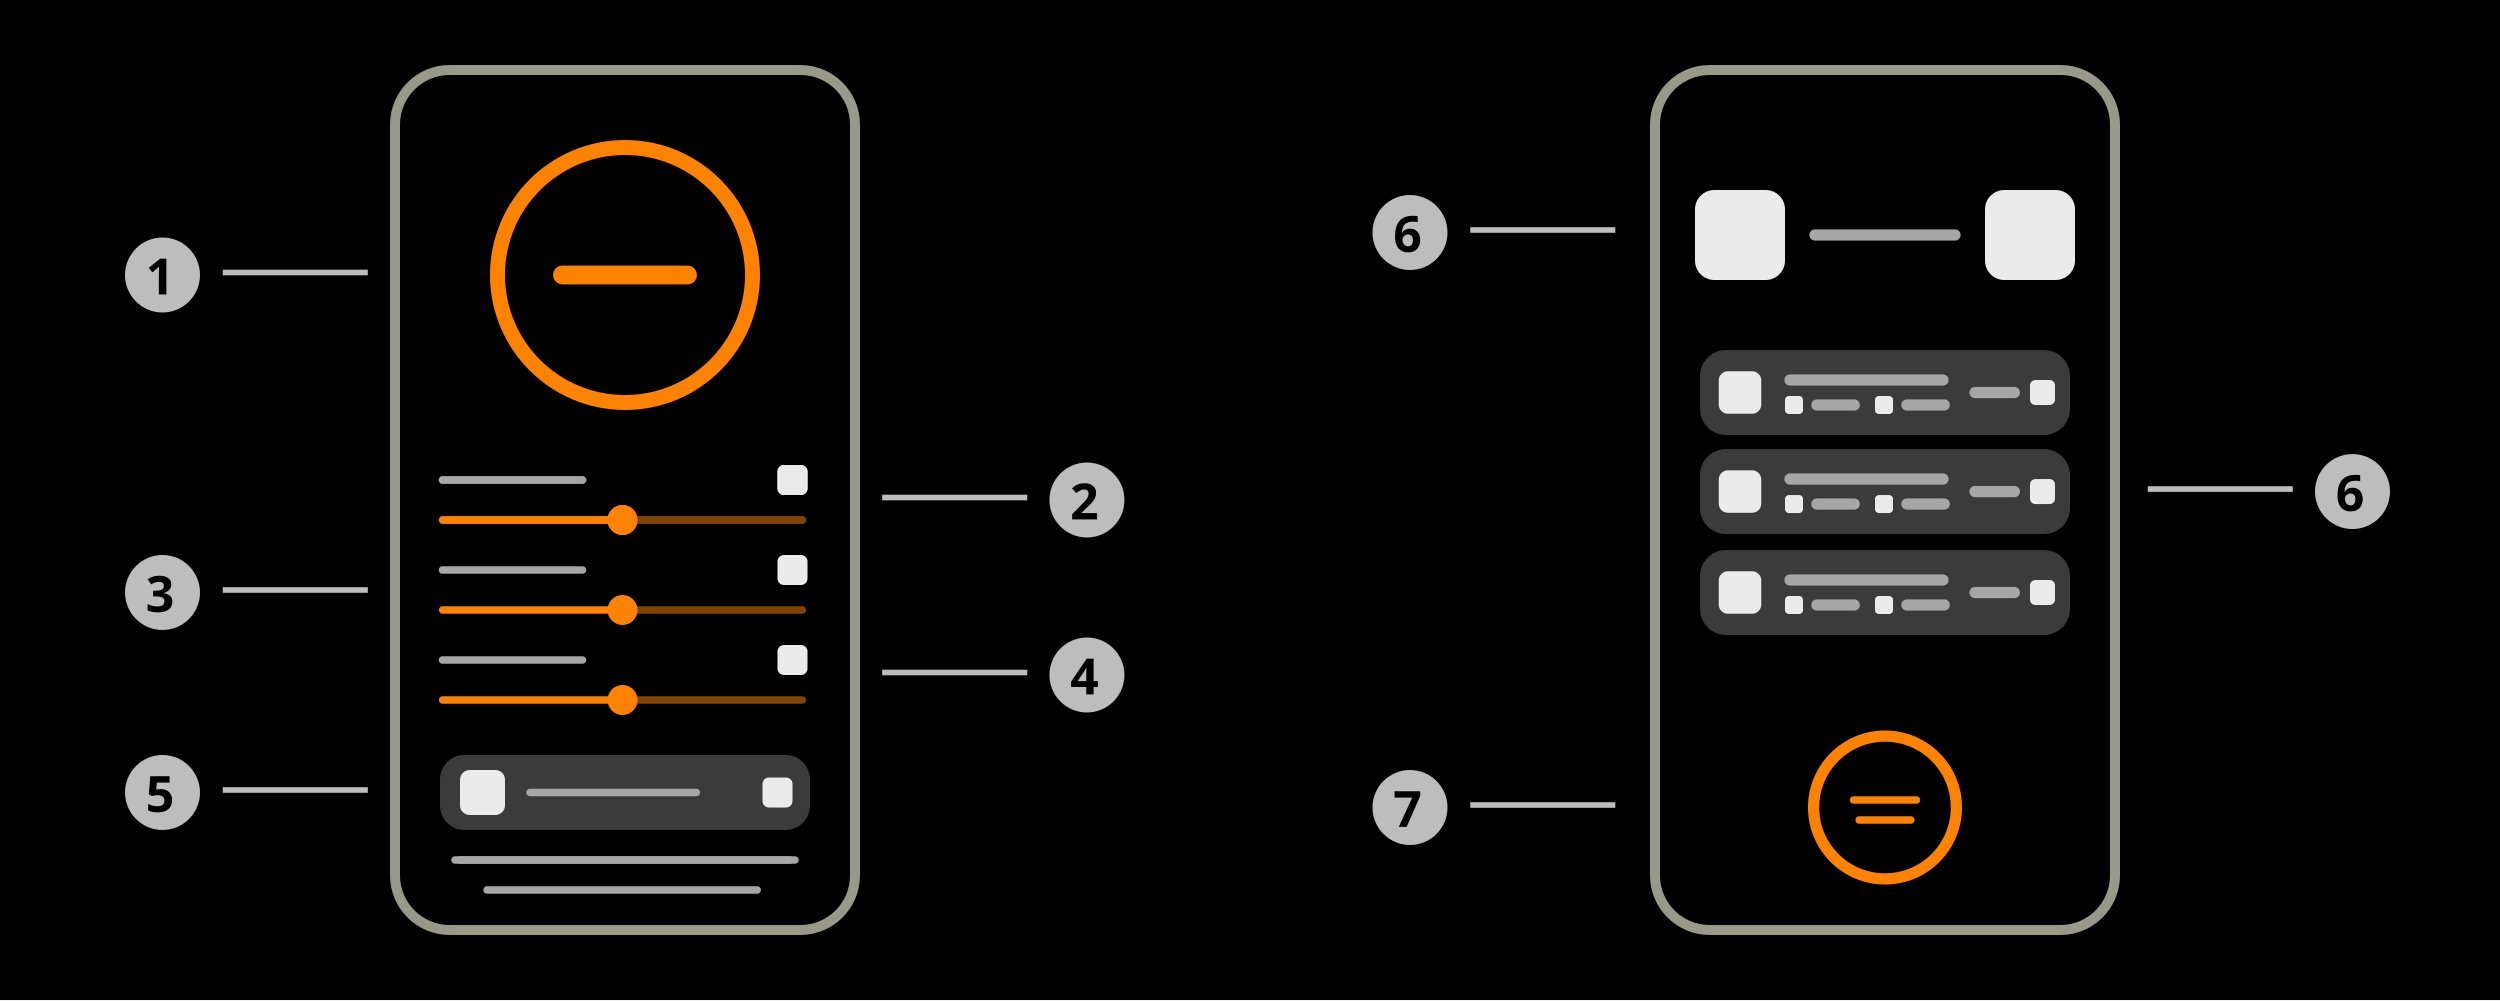
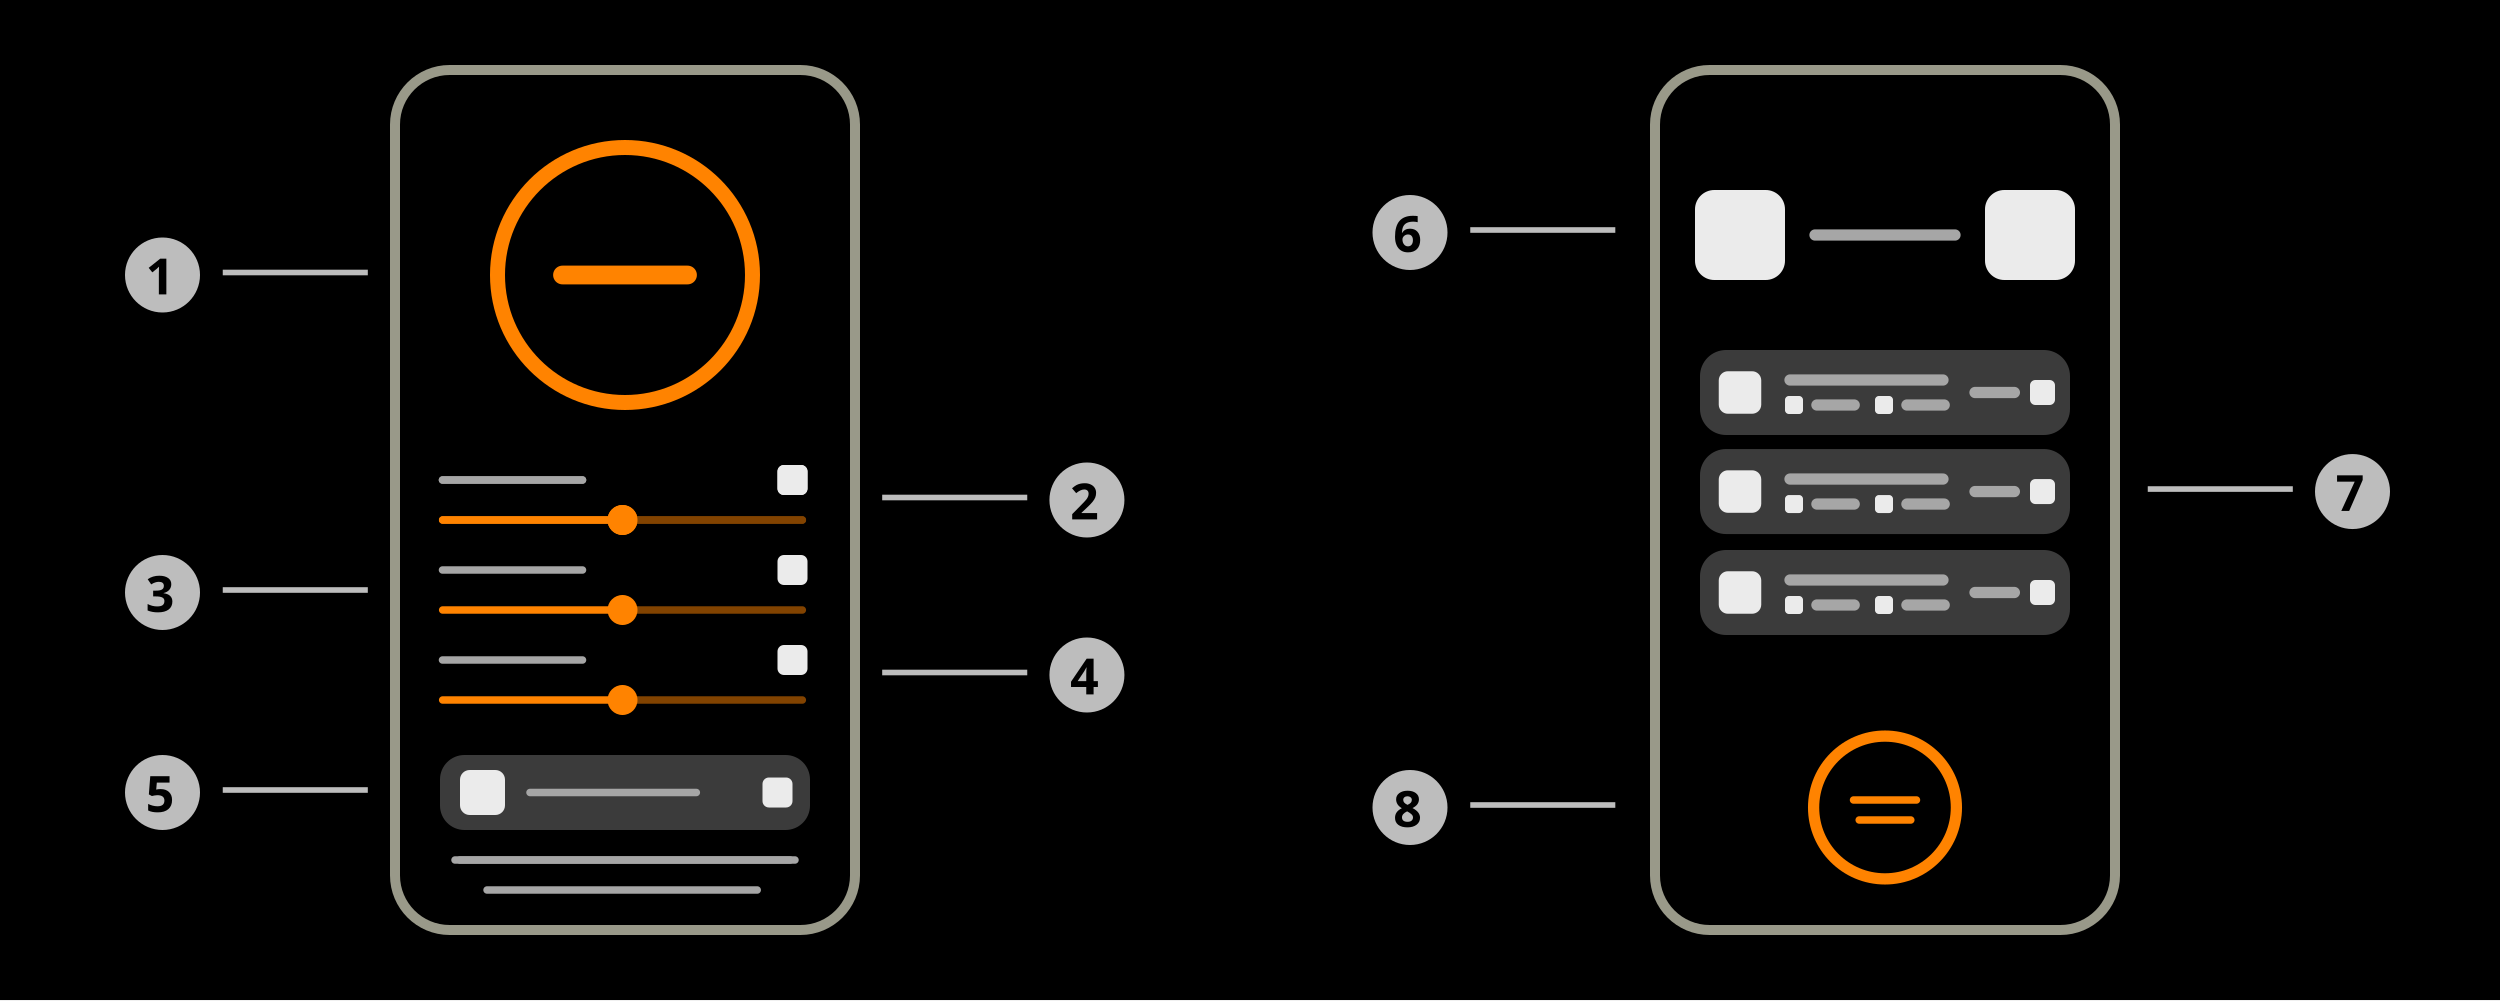
<svg xmlns="http://www.w3.org/2000/svg" style="isolation:isolate" viewBox="0 0 500 200" width="500pt" height="200pt">
  <defs>
-     <clipPath id="_clipPath_ihtjK7A5fgD6vMZxoj58no7XjFiNuuD1">
+     <clipPath id="_clipPath_P6Bv1d9yN2keWxJhAZwCXTGOUWUJVXUL">
      <rect width="500" height="200" />
    </clipPath>
  </defs>
-   <g clip-path="url(#_clipPath_ihtjK7A5fgD6vMZxoj58no7XjFiNuuD1)">
+   <g clip-path="url(#_clipPath_P6Bv1d9yN2keWxJhAZwCXTGOUWUJVXUL)">
    <rect width="500" height="200" style="fill:rgb(0,0,0)" />
    <path d="M 89.919 14 L 160.081 14 C 166.107 14 171 18.893 171 24.919 L 171 175.081 C 171 181.107 166.107 186 160.081 186 L 89.919 186 C 83.893 186 79 181.107 79 175.081 L 79 24.919 C 79 18.893 83.893 14 89.919 14 Z" style="fill:none;stroke:#999989;stroke-width:2;stroke-linecap:square;stroke-miterlimit:2;" />
    <path d="M 341.919 14 L 412.081 14 C 418.107 14 423 18.893 423 24.919 L 423 175.081 C 423 181.107 418.107 186 412.081 186 L 341.919 186 C 335.893 186 331 181.107 331 175.081 L 331 24.919 C 331 18.893 335.893 14 341.919 14 Z" style="fill:none;stroke:#999989;stroke-width:2;stroke-linecap:square;stroke-miterlimit:2;" />
-     <mask id="_mask_RCuF9y63YIVcow3q8xik56mZw3nu1Qh7">
+     <mask id="_mask_5e36ITS8ryQhSPPvirbcGFr5MxUO05Qv">
      <circle vector-effect="non-scaling-stroke" cx="125" cy="55" r="27" fill="white" stroke="none" />
    </mask>
    <circle vector-effect="non-scaling-stroke" cx="125" cy="55" r="27" fill="none" />
-     <circle vector-effect="non-scaling-stroke" cx="125" cy="55" r="27" fill="none" mask="url(#_mask_RCuF9y63YIVcow3q8xik56mZw3nu1Qh7)" stroke-width="8" stroke="rgb(255,131,0)" stroke-linejoin="miter" stroke-linecap="square" stroke-miterlimit="3" />
-     <mask id="_mask_64qCyFI2L6MENnd5ixvyEH9KGoL7sWTW">
+     <circle vector-effect="non-scaling-stroke" cx="125" cy="55" r="27" fill="none" mask="url(#_mask_5e36ITS8ryQhSPPvirbcGFr5MxUO05Qv)" stroke-width="8" stroke="rgb(255,131,0)" stroke-linejoin="miter" stroke-linecap="square" stroke-miterlimit="3" />
+     <mask id="_mask_EOhrsKEB6JwFukMHDhEH0ykYYvDqyDE8">
      <circle vector-effect="non-scaling-stroke" cx="377" cy="161.5" r="15.405" fill="white" stroke="none" />
    </mask>
    <circle vector-effect="non-scaling-stroke" cx="377" cy="161.5" r="15.405" fill="none" />
-     <circle vector-effect="non-scaling-stroke" cx="377" cy="161.5" r="15.405" fill="none" mask="url(#_mask_64qCyFI2L6MENnd5ixvyEH9KGoL7sWTW)" stroke-width="6" stroke="rgb(255,131,0)" stroke-linejoin="miter" stroke-linecap="square" stroke-miterlimit="3" />
+     <circle vector-effect="non-scaling-stroke" cx="377" cy="161.5" r="15.405" fill="none" mask="url(#_mask_EOhrsKEB6JwFukMHDhEH0ykYYvDqyDE8)" stroke-width="6" stroke="rgb(255,131,0)" stroke-linejoin="miter" stroke-linecap="square" stroke-miterlimit="3" />
    <line x1="112.5" y1="55" x2="137.5" y2="55" vector-effect="non-scaling-stroke" stroke-width="5" stroke="rgb(255,131,0)" stroke-linejoin="miter" stroke-linecap="round" stroke-miterlimit="3" />
    <line x1="88.5" y1="96" x2="116.5" y2="96" vector-effect="non-scaling-stroke" stroke-width="2" stroke="rgb(166,166,166)" stroke-linejoin="miter" stroke-linecap="round" stroke-miterlimit="3" />
    <line x1="88.534" y1="104" x2="124.5" y2="104" vector-effect="non-scaling-stroke" stroke-width="2" stroke="rgb(255,131,0)" stroke-linejoin="miter" stroke-linecap="round" stroke-miterlimit="3" />
    <line x1="124.5" y1="104" x2="160.466" y2="104" vector-effect="non-scaling-stroke" stroke-width="2" stroke="rgb(130,67,0)" stroke-linejoin="miter" stroke-linecap="round" stroke-miterlimit="3" />
    <path d="M 156.79 93 L 160.21 93 C 160.922 93 161.5 93.578 161.5 94.29 L 161.5 97.71 C 161.5 98.422 160.922 99 160.21 99 L 156.79 99 C 156.078 99 155.5 98.422 155.5 97.71 L 155.5 94.29 C 155.5 93.578 156.078 93 156.79 93 Z" style="stroke:none;fill:#EBEBEB;stroke-miterlimit:10;" />
    <circle vector-effect="non-scaling-stroke" cx="124.5" cy="104" r="3" fill="rgb(255,131,0)" />
    <line x1="88.5" y1="96" x2="116.5" y2="96" vector-effect="non-scaling-stroke" stroke-width="2" stroke="rgb(166,166,166)" stroke-linejoin="miter" stroke-linecap="round" stroke-miterlimit="3" />
    <line x1="370.71" y1="160" x2="383.29" y2="160" vector-effect="non-scaling-stroke" stroke-width="2" stroke="rgb(255,131,0)" stroke-linejoin="miter" stroke-linecap="round" stroke-miterlimit="3" />
    <line x1="371.843" y1="164" x2="382.157" y2="164" vector-effect="non-scaling-stroke" stroke-width="2" stroke="rgb(255,131,0)" stroke-linejoin="miter" stroke-linecap="round" stroke-miterlimit="3" />
    <line x1="45.114" y1="54.5" x2="73" y2="54.5" vector-effect="non-scaling-stroke" stroke-width="1.5" stroke="rgb(189,189,189)" stroke-linejoin="miter" stroke-linecap="square" stroke-miterlimit="3" />
    <circle vector-effect="non-scaling-stroke" cx="32.5" cy="55" r="7.5" fill="rgb(189,189,189)" />
-     <g clip-path="url(#_clipPath_Jp1U7azeeQFyxNUqUzHCSjcWgJTwCeTt)">
+     <g clip-path="url(#_clipPath_kxyFaxi815IgBNVAOqvjTzxr6thXjfqZ)">
      <text transform="matrix(1,0,0,1,29.146,58.879)" style="font-family:'Open Sans';font-weight:700;font-size:10px;font-style:normal;fill:#000000;stroke:none;">1</text>
    </g>
    <defs>
-       <clipPath id="_clipPath_Jp1U7azeeQFyxNUqUzHCSjcWgJTwCeTt">
+       <clipPath id="_clipPath_kxyFaxi815IgBNVAOqvjTzxr6thXjfqZ">
        <rect x="0" y="0" width="8" height="13.618" transform="matrix(1,0,0,1,29,48.191)" />
      </clipPath>
    </defs>
    <line x1="294.614" y1="46" x2="322.5" y2="46" vector-effect="non-scaling-stroke" stroke-width="1.5" stroke="rgb(189,189,189)" stroke-linejoin="miter" stroke-linecap="square" stroke-miterlimit="3" />
    <circle vector-effect="non-scaling-stroke" cx="282" cy="46.5" r="7.5" fill="rgb(189,189,189)" />
-     <g clip-path="url(#_clipPath_ZXNXa6yMNMAC3Jw9J9UCWs9IOCmelusf)">
+     <g clip-path="url(#_clipPath_4fcoirOXmWUDu6bHPENa2EFJnW1svCC9)">
      <text transform="matrix(1,0,0,1,278.646,50.379)" style="font-family:'Open Sans';font-weight:700;font-size:10px;font-style:normal;fill:#000000;stroke:none;">6</text>
    </g>
    <defs>
-       <clipPath id="_clipPath_ZXNXa6yMNMAC3Jw9J9UCWs9IOCmelusf">
+       <clipPath id="_clipPath_4fcoirOXmWUDu6bHPENa2EFJnW1svCC9">
        <rect x="0" y="0" width="8" height="13.618" transform="matrix(1,0,0,1,278.5,39.691)" />
      </clipPath>
    </defs>
    <line x1="294.614" y1="161" x2="322.5" y2="161" vector-effect="non-scaling-stroke" stroke-width="1.5" stroke="rgb(189,189,189)" stroke-linejoin="miter" stroke-linecap="square" stroke-miterlimit="3" />
    <circle vector-effect="non-scaling-stroke" cx="282" cy="161.5" r="7.5" fill="rgb(189,189,189)" />
-     <g clip-path="url(#_clipPath_i2x3VIAbLat4TuaiTjSx12RjTjR6v2tX)">
-       <text transform="matrix(1,0,0,1,278.646,165.379)" style="font-family:'Open Sans';font-weight:700;font-size:10px;font-style:normal;fill:#000000;stroke:none;">7</text>
+     <g clip-path="url(#_clipPath_cqrdNrGbFGEc5ZowBUYbKZt0Cua2zxyQ)">
+       <text transform="matrix(1,0,0,1,278.646,165.379)" style="font-family:'Open Sans';font-weight:700;font-size:10px;font-style:normal;fill:#000000;stroke:none;">8</text>
    </g>
    <defs>
-       <clipPath id="_clipPath_i2x3VIAbLat4TuaiTjSx12RjTjR6v2tX">
+       <clipPath id="_clipPath_cqrdNrGbFGEc5ZowBUYbKZt0Cua2zxyQ">
        <rect x="0" y="0" width="8" height="13.618" transform="matrix(1,0,0,1,278.5,154.691)" />
      </clipPath>
    </defs>
    <line x1="177" y1="99.5" x2="204.886" y2="99.5" vector-effect="non-scaling-stroke" stroke-width="1.5" stroke="rgb(189,189,189)" stroke-linejoin="miter" stroke-linecap="square" stroke-miterlimit="3" />
    <circle vector-effect="non-scaling-stroke" cx="217.386" cy="100" r="7.5" fill="rgb(189,189,189)" />
-     <g clip-path="url(#_clipPath_zV0N2l1k3R6PzDsoytZBPB0iMB1DB8IZ)">
+     <g clip-path="url(#_clipPath_61Be9420dNouA6Z9U8GoFUx0BySqxa4n)">
      <text transform="matrix(1,0,0,1,214.032,103.879)" style="font-family:'Open Sans';font-weight:700;font-size:10px;font-style:normal;fill:#000000;stroke:none;">2</text>
    </g>
    <defs>
-       <clipPath id="_clipPath_zV0N2l1k3R6PzDsoytZBPB0iMB1DB8IZ">
+       <clipPath id="_clipPath_61Be9420dNouA6Z9U8GoFUx0BySqxa4n">
        <rect x="0" y="0" width="8" height="13.618" transform="matrix(1,0,0,1,213.886,93.191)" />
      </clipPath>
    </defs>
    <line x1="430.114" y1="97.809" x2="458" y2="97.809" vector-effect="non-scaling-stroke" stroke-width="1.5" stroke="rgb(189,189,189)" stroke-linejoin="miter" stroke-linecap="square" stroke-miterlimit="3" />
    <circle vector-effect="non-scaling-stroke" cx="470.5" cy="98.309" r="7.5" fill="rgb(189,189,189)" />
-     <g clip-path="url(#_clipPath_VUk1xELK1UuyyxIzQPJCb2IvVrKbfkLE)">
-       <text transform="matrix(1,0,0,1,467.146,102.188)" style="font-family:'Open Sans';font-weight:700;font-size:10px;font-style:normal;fill:#000000;stroke:none;">6</text>
+     <g clip-path="url(#_clipPath_ywgKLi9GMg2SQ2A9GxRJg7877IkH4CgH)">
+       <text transform="matrix(1,0,0,1,467.146,102.188)" style="font-family:'Open Sans';font-weight:700;font-size:10px;font-style:normal;fill:#000000;stroke:none;">7</text>
    </g>
    <defs>
-       <clipPath id="_clipPath_VUk1xELK1UuyyxIzQPJCb2IvVrKbfkLE">
+       <clipPath id="_clipPath_ywgKLi9GMg2SQ2A9GxRJg7877IkH4CgH">
        <rect x="0" y="0" width="8" height="13.618" transform="matrix(1,0,0,1,467,91.5)" />
      </clipPath>
    </defs>
    <line x1="177" y1="134.5" x2="204.886" y2="134.5" vector-effect="non-scaling-stroke" stroke-width="1.5" stroke="rgb(189,189,189)" stroke-linejoin="miter" stroke-linecap="square" stroke-miterlimit="3" />
    <circle vector-effect="non-scaling-stroke" cx="217.386" cy="135" r="7.5" fill="rgb(189,189,189)" />
-     <g clip-path="url(#_clipPath_FMZhCWDey7B93b6SpWixOaIK1BEReXxE)">
+     <g clip-path="url(#_clipPath_BKnuCkrVZuWta0fgVKoIidwuBMJPzVRA)">
      <text transform="matrix(1,0,0,1,214.032,138.879)" style="font-family:'Open Sans';font-weight:700;font-size:10px;font-style:normal;fill:#000000;stroke:none;">4</text>
    </g>
    <defs>
-       <clipPath id="_clipPath_FMZhCWDey7B93b6SpWixOaIK1BEReXxE">
+       <clipPath id="_clipPath_BKnuCkrVZuWta0fgVKoIidwuBMJPzVRA">
        <rect x="0" y="0" width="8" height="13.618" transform="matrix(1,0,0,1,213.886,128.191)" />
      </clipPath>
    </defs>
    <line x1="45.114" y1="118" x2="73" y2="118" vector-effect="non-scaling-stroke" stroke-width="1.5" stroke="rgb(189,189,189)" stroke-linejoin="miter" stroke-linecap="square" stroke-miterlimit="3" />
    <circle vector-effect="non-scaling-stroke" cx="32.5" cy="118.5" r="7.5" fill="rgb(189,189,189)" />
-     <g clip-path="url(#_clipPath_vEQ8uo7g0uyAZOSFhIZXLRC0wnELs6Fh)">
+     <g clip-path="url(#_clipPath_kezTX70fWs8pOhAsDHcp9sBgngD12j23)">
      <text transform="matrix(1,0,0,1,29.146,122.379)" style="font-family:'Open Sans';font-weight:700;font-size:10px;font-style:normal;fill:#000000;stroke:none;">3</text>
    </g>
    <defs>
-       <clipPath id="_clipPath_vEQ8uo7g0uyAZOSFhIZXLRC0wnELs6Fh">
+       <clipPath id="_clipPath_kezTX70fWs8pOhAsDHcp9sBgngD12j23">
        <rect x="0" y="0" width="8" height="13.618" transform="matrix(1,0,0,1,29,111.691)" />
      </clipPath>
    </defs>
    <line x1="45.114" y1="158" x2="73" y2="158" vector-effect="non-scaling-stroke" stroke-width="1.5" stroke="rgb(189,189,189)" stroke-linejoin="miter" stroke-linecap="square" stroke-miterlimit="3" />
    <circle vector-effect="non-scaling-stroke" cx="32.5" cy="158.5" r="7.5" fill="rgb(189,189,189)" />
-     <g clip-path="url(#_clipPath_zIK0k7w1LKKQ0ELdLY68ed2FPeqQGmx4)">
+     <g clip-path="url(#_clipPath_pXq5F62CXgnLeIClDUM7ZnpLoOAmKEyT)">
      <text transform="matrix(1,0,0,1,29.146,162.379)" style="font-family:'Open Sans';font-weight:700;font-size:10px;font-style:normal;fill:#000000;stroke:none;">5</text>
    </g>
    <defs>
-       <clipPath id="_clipPath_zIK0k7w1LKKQ0ELdLY68ed2FPeqQGmx4">
+       <clipPath id="_clipPath_pXq5F62CXgnLeIClDUM7ZnpLoOAmKEyT">
        <rect x="0" y="0" width="8" height="13.618" transform="matrix(1,0,0,1,29,151.691)" />
      </clipPath>
    </defs>
    <line x1="91.003" y1="172" x2="157.997" y2="172" vector-effect="non-scaling-stroke" stroke-width="2" stroke="rgb(166,166,166)" stroke-linejoin="miter" stroke-linecap="round" stroke-miterlimit="3" />
    <line x1="97.411" y1="178" x2="151.44" y2="178" vector-effect="non-scaling-stroke" stroke-width="2" stroke="rgb(166,166,166)" stroke-linejoin="miter" stroke-linecap="round" stroke-miterlimit="3" />
    <line x1="88.5" y1="114" x2="116.5" y2="114" vector-effect="non-scaling-stroke" stroke-width="2" stroke="rgb(166,166,166)" stroke-linejoin="miter" stroke-linecap="round" stroke-miterlimit="3" />
    <line x1="88.534" y1="104" x2="124.5" y2="104" vector-effect="non-scaling-stroke" stroke-width="2" stroke="rgb(255,131,0)" stroke-linejoin="miter" stroke-linecap="round" stroke-miterlimit="3" />
    <line x1="88.534" y1="122" x2="124.5" y2="122" vector-effect="non-scaling-stroke" stroke-width="2" stroke="rgb(255,131,0)" stroke-linejoin="miter" stroke-linecap="round" stroke-miterlimit="3" />
    <line x1="124.5" y1="104" x2="160.466" y2="104" vector-effect="non-scaling-stroke" stroke-width="2" stroke="rgb(130,67,0)" stroke-linejoin="miter" stroke-linecap="round" stroke-miterlimit="3" />
    <line x1="124.5" y1="122" x2="160.466" y2="122" vector-effect="non-scaling-stroke" stroke-width="2" stroke="rgb(130,67,0)" stroke-linejoin="miter" stroke-linecap="round" stroke-miterlimit="3" />
    <path d="M 156.79 93 L 160.21 93 C 160.922 93 161.5 93.578 161.5 94.29 L 161.5 97.71 C 161.5 98.422 160.922 99 160.21 99 L 156.79 99 C 156.078 99 155.5 98.422 155.5 97.71 L 155.5 94.29 C 155.5 93.578 156.078 93 156.79 93 Z" style="stroke:none;fill:#EBEBEB;stroke-miterlimit:10;" />
    <path d="M 156.79 111 L 160.21 111 C 160.922 111 161.5 111.578 161.5 112.29 L 161.5 115.71 C 161.5 116.422 160.922 117 160.21 117 L 156.79 117 C 156.078 117 155.5 116.422 155.5 115.71 L 155.5 112.29 C 155.5 111.578 156.078 111 156.79 111 Z" style="stroke:none;fill:#EBEBEB;stroke-miterlimit:10;" />
    <path d="M 156.79 129 L 160.21 129 C 160.922 129 161.5 129.578 161.5 130.29 L 161.5 133.71 C 161.5 134.422 160.922 135 160.21 135 L 156.79 135 C 156.078 135 155.5 134.422 155.5 133.71 L 155.5 130.29 C 155.5 129.578 156.078 129 156.79 129 Z" style="stroke:none;fill:#EBEBEB;stroke-miterlimit:10;" />
    <circle vector-effect="non-scaling-stroke" cx="124.5" cy="104" r="3" fill="rgb(255,131,0)" />
    <circle vector-effect="non-scaling-stroke" cx="124.5" cy="122" r="3" fill="rgb(255,131,0)" />
    <line x1="88.5" y1="132" x2="116.5" y2="132" vector-effect="non-scaling-stroke" stroke-width="2" stroke="rgb(166,166,166)" stroke-linejoin="miter" stroke-linecap="round" stroke-miterlimit="3" />
    <line x1="88.534" y1="140" x2="124.5" y2="140" vector-effect="non-scaling-stroke" stroke-width="2" stroke="rgb(255,131,0)" stroke-linejoin="miter" stroke-linecap="round" stroke-miterlimit="3" />
    <line x1="124.5" y1="140" x2="160.466" y2="140" vector-effect="non-scaling-stroke" stroke-width="2" stroke="rgb(130,67,0)" stroke-linejoin="miter" stroke-linecap="round" stroke-miterlimit="3" />
    <line x1="92" y1="172" x2="158.994" y2="172" vector-effect="non-scaling-stroke" stroke-width="2" stroke="rgb(166,166,166)" stroke-linejoin="miter" stroke-linecap="round" stroke-miterlimit="3" />
    <circle vector-effect="non-scaling-stroke" cx="124.5" cy="140" r="3" fill="rgb(255,131,0)" />
    <path d="M 92.897 151 L 157.103 151 C 159.806 151 162 153.194 162 155.897 L 162 161.103 C 162 163.806 159.806 166 157.103 166 L 92.897 166 C 90.194 166 88 163.806 88 161.103 L 88 155.897 C 88 153.194 90.194 151 92.897 151 Z" style="stroke:none;fill:#3B3B3B;stroke-miterlimit:10;" />
    <path d="M 153.79 155.5 L 157.21 155.5 C 157.922 155.5 158.5 156.078 158.5 156.79 L 158.5 160.21 C 158.5 160.922 157.922 161.5 157.21 161.5 L 153.79 161.5 C 153.078 161.5 152.5 160.922 152.5 160.21 L 152.5 156.79 C 152.5 156.078 153.078 155.5 153.79 155.5 Z" style="stroke:none;fill:#EBEBEB;stroke-miterlimit:10;" />
    <line x1="106" y1="158.5" x2="139.264" y2="158.5" vector-effect="non-scaling-stroke" stroke-width="2" stroke="rgb(166,166,166)" stroke-linejoin="miter" stroke-linecap="round" stroke-miterlimit="3" />
    <path d="M 93.935 154 L 99.065 154 C 100.133 154 101 154.867 101 155.935 L 101 161.065 C 101 162.133 100.133 163 99.065 163 L 93.935 163 C 92.867 163 92 162.133 92 161.065 L 92 155.935 C 92 154.867 92.867 154 93.935 154 Z" style="stroke:none;fill:#EBEBEB;stroke-miterlimit:10;" />
    <path d="M 342.87 38 L 353.13 38 C 355.266 38 357 39.734 357 41.87 L 357 52.13 C 357 54.266 355.266 56 353.13 56 L 342.87 56 C 340.734 56 339 54.266 339 52.13 L 339 41.87 C 339 39.734 340.734 38 342.87 38 Z" style="stroke:none;fill:#EBEBEB;stroke-miterlimit:10;" />
    <path d="M 400.87 38 L 411.13 38 C 413.266 38 415 39.734 415 41.87 L 415 52.13 C 415 54.266 413.266 56 411.13 56 L 400.87 56 C 398.734 56 397 54.266 397 52.13 L 397 41.87 C 397 39.734 398.734 38 400.87 38 Z" style="stroke:none;fill:#EBEBEB;stroke-miterlimit:10;" />
    <line x1="363" y1="47" x2="391" y2="47" vector-effect="non-scaling-stroke" stroke-width="3" stroke="rgb(166,166,166)" stroke-linejoin="miter" stroke-linecap="round" stroke-miterlimit="3" />
    <path d="M 345.213 70 L 408.787 70 C 411.664 70 414 72.336 414 75.213 L 414 81.787 C 414 84.664 411.664 87 408.787 87 L 345.213 87 C 342.336 87 340 84.664 340 81.787 L 340 75.213 C 340 72.336 342.336 70 345.213 70 Z" style="stroke:none;fill:#3B3B3B;stroke-miterlimit:10;" />
    <path d="M 345.578 74.25 L 350.423 74.25 C 351.431 74.25 352.25 75.069 352.25 76.078 L 352.25 80.923 C 352.25 81.931 351.431 82.75 350.423 82.75 L 345.578 82.75 C 344.569 82.75 343.75 81.931 343.75 80.923 L 343.75 76.078 C 343.75 75.069 344.569 74.25 345.578 74.25 Z" style="stroke:none;fill:#EBEBEB;stroke-miterlimit:10;" />
    <line x1="358" y1="76" x2="388.597" y2="76" vector-effect="non-scaling-stroke" stroke-width="3" stroke="rgb(166,166,166)" stroke-linejoin="miter" stroke-linecap="round" stroke-miterlimit="3" />
    <line x1="395" y1="78.5" x2="402.877" y2="78.5" vector-effect="non-scaling-stroke" stroke-width="3" stroke="rgb(166,166,166)" stroke-linejoin="miter" stroke-linecap="round" stroke-miterlimit="3" />
    <line x1="363.379" y1="81" x2="370.843" y2="81" vector-effect="non-scaling-stroke" stroke-width="3" stroke="rgb(166,166,166)" stroke-linejoin="miter" stroke-linecap="round" stroke-miterlimit="3" />
    <path d="M 407.075 76 L 409.925 76 C 410.518 76 411 76.482 411 77.075 L 411 79.925 C 411 80.518 410.518 81 409.925 81 L 407.075 81 C 406.482 81 406 80.518 406 79.925 L 406 77.075 C 406 76.482 406.482 76 407.075 76 Z" style="stroke:none;fill:#EBEBEB;stroke-miterlimit:10;" />
    <path d="M 357.774 79.2 L 359.826 79.2 C 360.253 79.2 360.6 79.547 360.6 79.974 L 360.6 82.026 C 360.6 82.453 360.253 82.8 359.826 82.8 L 357.774 82.8 C 357.347 82.8 357 82.453 357 82.026 L 357 79.974 C 357 79.547 357.347 79.2 357.774 79.2 Z" style="stroke:none;fill:#EBEBEB;stroke-miterlimit:10;" />
    <line x1="381.379" y1="81" x2="388.843" y2="81" vector-effect="non-scaling-stroke" stroke-width="3" stroke="rgb(166,166,166)" stroke-linejoin="miter" stroke-linecap="round" stroke-miterlimit="3" />
    <path d="M 375.774 79.2 L 377.826 79.2 C 378.253 79.2 378.6 79.547 378.6 79.974 L 378.6 82.026 C 378.6 82.453 378.253 82.8 377.826 82.8 L 375.774 82.8 C 375.347 82.8 375 82.453 375 82.026 L 375 79.974 C 375 79.547 375.347 79.2 375.774 79.2 Z" style="stroke:none;fill:#EBEBEB;stroke-miterlimit:10;" />
    <path d="M 345.213 89.81 L 408.787 89.81 C 411.664 89.81 414 92.146 414 95.023 L 414 101.597 C 414 104.474 411.664 106.81 408.787 106.81 L 345.213 106.81 C 342.336 106.81 340 104.474 340 101.597 L 340 95.023 C 340 92.146 342.336 89.81 345.213 89.81 Z" style="stroke:none;fill:#3B3B3B;stroke-miterlimit:10;" />
    <path d="M 345.578 94.06 L 350.423 94.06 C 351.431 94.06 352.25 94.879 352.25 95.888 L 352.25 100.733 C 352.25 101.741 351.431 102.56 350.423 102.56 L 345.578 102.56 C 344.569 102.56 343.75 101.741 343.75 100.733 L 343.75 95.888 C 343.75 94.879 344.569 94.06 345.578 94.06 Z" style="stroke:none;fill:#EBEBEB;stroke-miterlimit:10;" />
    <line x1="358" y1="95.809" x2="388.597" y2="95.809" vector-effect="non-scaling-stroke" stroke-width="3" stroke="rgb(166,166,166)" stroke-linejoin="miter" stroke-linecap="round" stroke-miterlimit="3" />
    <line x1="395" y1="98.309" x2="402.877" y2="98.309" vector-effect="non-scaling-stroke" stroke-width="3" stroke="rgb(166,166,166)" stroke-linejoin="miter" stroke-linecap="round" stroke-miterlimit="3" />
    <line x1="363.379" y1="100.809" x2="370.843" y2="100.809" vector-effect="non-scaling-stroke" stroke-width="3" stroke="rgb(166,166,166)" stroke-linejoin="miter" stroke-linecap="round" stroke-miterlimit="3" />
    <path d="M 407.075 95.81 L 409.925 95.81 C 410.518 95.81 411 96.292 411 96.885 L 411 99.735 C 411 100.328 410.518 100.81 409.925 100.81 L 407.075 100.81 C 406.482 100.81 406 100.328 406 99.735 L 406 96.885 C 406 96.292 406.482 95.81 407.075 95.81 Z" style="stroke:none;fill:#EBEBEB;stroke-miterlimit:10;" />
    <path d="M 357.774 99.01 L 359.826 99.01 C 360.253 99.01 360.6 99.357 360.6 99.784 L 360.6 101.836 C 360.6 102.263 360.253 102.61 359.826 102.61 L 357.774 102.61 C 357.347 102.61 357 102.263 357 101.836 L 357 99.784 C 357 99.357 357.347 99.01 357.774 99.01 Z" style="stroke:none;fill:#EBEBEB;stroke-miterlimit:10;" />
    <line x1="381.379" y1="100.809" x2="388.843" y2="100.809" vector-effect="non-scaling-stroke" stroke-width="3" stroke="rgb(166,166,166)" stroke-linejoin="miter" stroke-linecap="round" stroke-miterlimit="3" />
    <path d="M 375.774 99.01 L 377.826 99.01 C 378.253 99.01 378.6 99.357 378.6 99.784 L 378.6 101.836 C 378.6 102.263 378.253 102.61 377.826 102.61 L 375.774 102.61 C 375.347 102.61 375 102.263 375 101.836 L 375 99.784 C 375 99.357 375.347 99.01 375.774 99.01 Z" style="stroke:none;fill:#EBEBEB;stroke-miterlimit:10;" />
    <path d="M 345.213 110 L 408.787 110 C 411.664 110 414 112.336 414 115.213 L 414 121.787 C 414 124.664 411.664 127 408.787 127 L 345.213 127 C 342.336 127 340 124.664 340 121.787 L 340 115.213 C 340 112.336 342.336 110 345.213 110 Z" style="stroke:none;fill:#3B3B3B;stroke-miterlimit:10;" />
    <path d="M 345.578 114.25 L 350.423 114.25 C 351.431 114.25 352.25 115.069 352.25 116.078 L 352.25 120.922 C 352.25 121.931 351.431 122.75 350.423 122.75 L 345.578 122.75 C 344.569 122.75 343.75 121.931 343.75 120.922 L 343.75 116.078 C 343.75 115.069 344.569 114.25 345.578 114.25 Z" style="stroke:none;fill:#EBEBEB;stroke-miterlimit:10;" />
    <line x1="358" y1="116" x2="388.597" y2="116" vector-effect="non-scaling-stroke" stroke-width="3" stroke="rgb(166,166,166)" stroke-linejoin="miter" stroke-linecap="round" stroke-miterlimit="3" />
    <line x1="395" y1="118.5" x2="402.877" y2="118.5" vector-effect="non-scaling-stroke" stroke-width="3" stroke="rgb(166,166,166)" stroke-linejoin="miter" stroke-linecap="round" stroke-miterlimit="3" />
    <line x1="363.379" y1="121" x2="370.843" y2="121" vector-effect="non-scaling-stroke" stroke-width="3" stroke="rgb(166,166,166)" stroke-linejoin="miter" stroke-linecap="round" stroke-miterlimit="3" />
    <path d="M 407.075 116 L 409.925 116 C 410.518 116 411 116.482 411 117.075 L 411 119.925 C 411 120.518 410.518 121 409.925 121 L 407.075 121 C 406.482 121 406 120.518 406 119.925 L 406 117.075 C 406 116.482 406.482 116 407.075 116 Z" style="stroke:none;fill:#EBEBEB;stroke-miterlimit:10;" />
    <path d="M 357.774 119.2 L 359.826 119.2 C 360.253 119.2 360.6 119.547 360.6 119.974 L 360.6 122.026 C 360.6 122.453 360.253 122.8 359.826 122.8 L 357.774 122.8 C 357.347 122.8 357 122.453 357 122.026 L 357 119.974 C 357 119.547 357.347 119.2 357.774 119.2 Z" style="stroke:none;fill:#EBEBEB;stroke-miterlimit:10;" />
    <line x1="381.379" y1="121" x2="388.843" y2="121" vector-effect="non-scaling-stroke" stroke-width="3" stroke="rgb(166,166,166)" stroke-linejoin="miter" stroke-linecap="round" stroke-miterlimit="3" />
    <path d="M 375.774 119.2 L 377.826 119.2 C 378.253 119.2 378.6 119.547 378.6 119.974 L 378.6 122.026 C 378.6 122.453 378.253 122.8 377.826 122.8 L 375.774 122.8 C 375.347 122.8 375 122.453 375 122.026 L 375 119.974 C 375 119.547 375.347 119.2 375.774 119.2 Z" style="stroke:none;fill:#EBEBEB;stroke-miterlimit:10;" />
  </g>
</svg>
